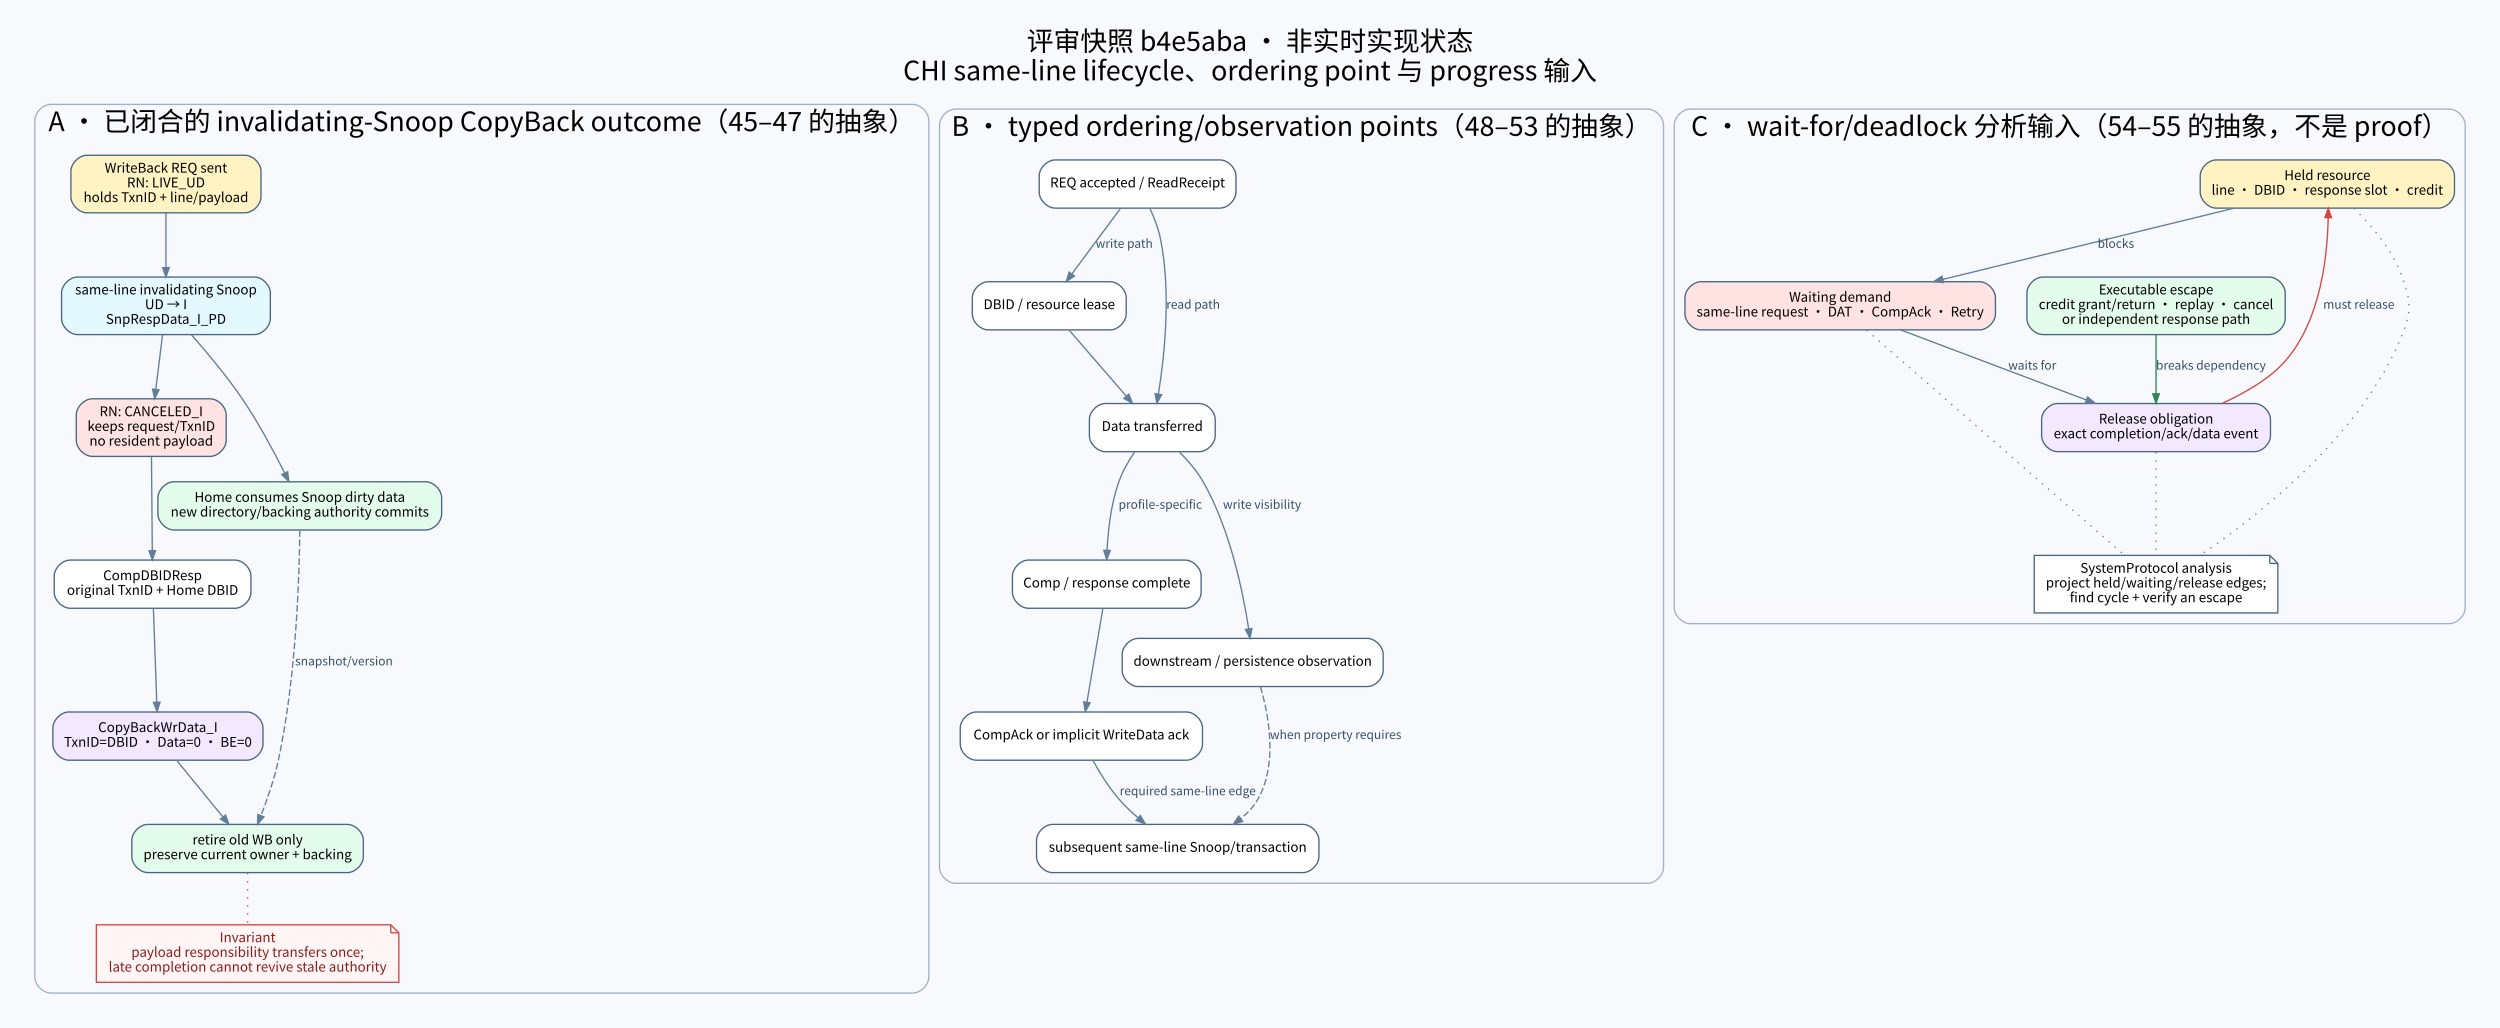
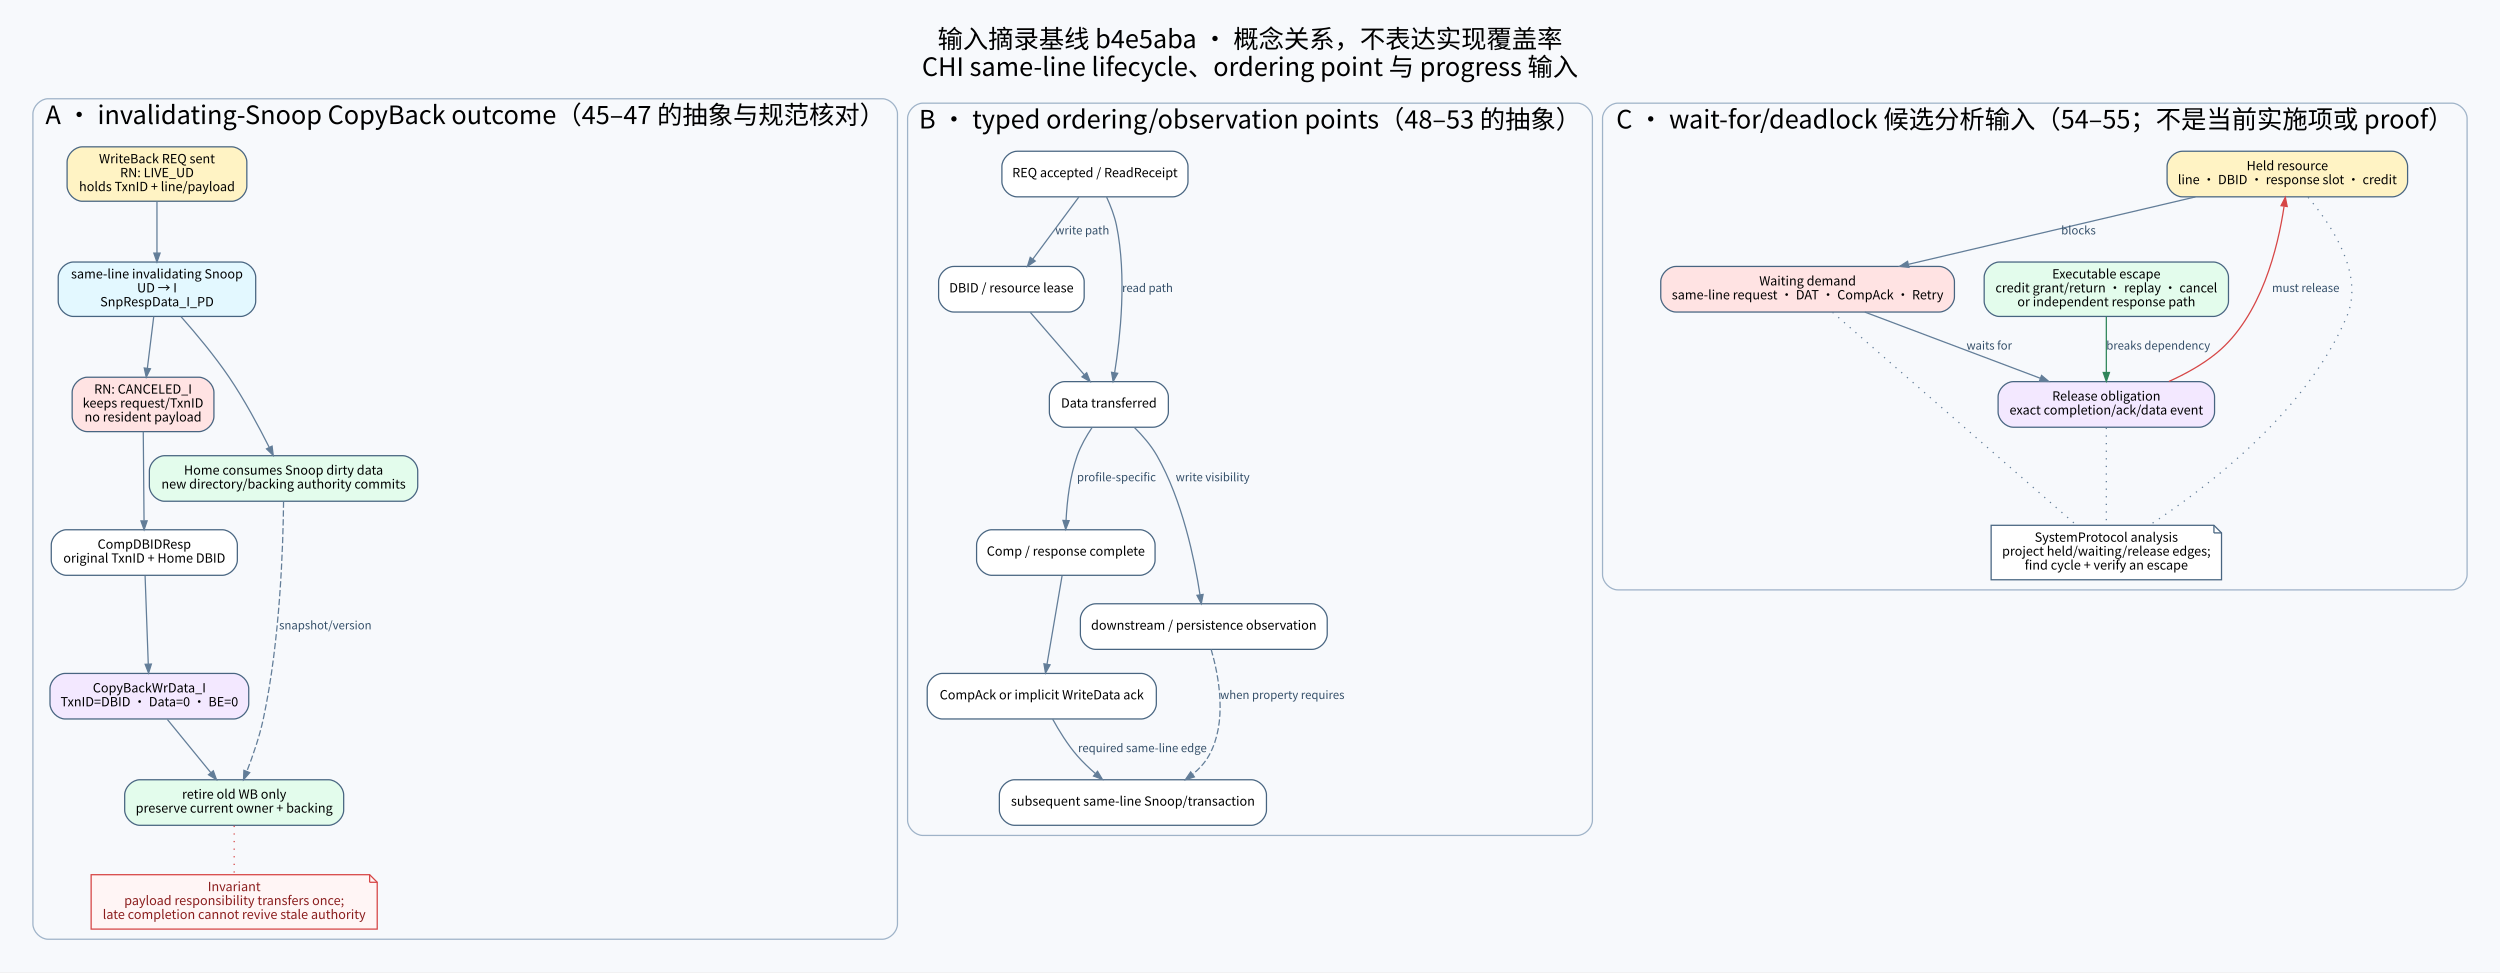
- <svg xmlns="http://www.w3.org/2000/svg" width="1868pt" height="768pt" viewBox="0.00 0.00 1868.00 768.00">
+ <svg xmlns="http://www.w3.org/2000/svg" width="1975pt" height="768pt" viewBox="0.00 0.00 1975.00 768.00">
  <g id="graph0" class="graph" transform="scale(1 1) rotate(0) translate(18 750)">
-     <polygon fill="#f7f9fc" stroke="transparent" points="-18,18 -18,-750 1850,-750 1850,18 -18,18" />
-     <text text-anchor="middle" x="916" y="-712" font-family="Noto Sans CJK SC" font-size="20.00">评审快照 b4e5aba · 非实时实现状态</text>
-     <text text-anchor="middle" x="916" y="-690" font-family="Noto Sans CJK SC" font-size="20.00">CHI same-line lifecycle、ordering point 与 progress 输入</text>
+     <polygon fill="#f7f9fc" stroke="transparent" points="-18,18 -18,-750 1957,-750 1957,18 -18,18" />
+     <text text-anchor="middle" x="969.5" y="-712" font-family="Noto Sans CJK SC" font-size="20.00">输入摘录基线 b4e5aba · 概念关系，不表达实现覆盖率</text>
+     <text text-anchor="middle" x="969.5" y="-690" font-family="Noto Sans CJK SC" font-size="20.00">CHI same-line lifecycle、ordering point 与 progress 输入</text>
    <g id="clust1" class="cluster">
-       <path fill="#f7f9fc" stroke="#9fb3c8" d="M20,-8C20,-8 664,-8 664,-8 670,-8 676,-14 676,-20 676,-20 676,-660 676,-660 676,-666 670,-672 664,-672 664,-672 20,-672 20,-672 14,-672 8,-666 8,-660 8,-660 8,-20 8,-20 8,-14 14,-8 20,-8" />
-       <text text-anchor="middle" x="342" y="-652" font-family="Noto Sans CJK SC" font-size="20.00">A · 已闭合的 invalidating-Snoop CopyBack outcome（45–47 的抽象）</text>
+       <path fill="#f7f9fc" stroke="#9fb3c8" d="M20,-8C20,-8 679,-8 679,-8 685,-8 691,-14 691,-20 691,-20 691,-660 691,-660 691,-666 685,-672 679,-672 679,-672 20,-672 20,-672 14,-672 8,-666 8,-660 8,-660 8,-20 8,-20 8,-14 14,-8 20,-8" />
+       <text text-anchor="middle" x="349.5" y="-652" font-family="Noto Sans CJK SC" font-size="20.00">A · invalidating-Snoop CopyBack outcome（45–47 的抽象与规范核对）</text>
    </g>
    <g id="clust2" class="cluster">
-       <path fill="#f7f9fc" stroke="#9fb3c8" d="M696,-90C696,-90 1213,-90 1213,-90 1219,-90 1225,-96 1225,-102 1225,-102 1225,-656.5 1225,-656.5 1225,-662.5 1219,-668.5 1213,-668.5 1213,-668.5 696,-668.5 696,-668.5 690,-668.5 684,-662.5 684,-656.5 684,-656.5 684,-102 684,-102 684,-96 690,-90 696,-90" />
-       <text text-anchor="middle" x="954.5" y="-648.5" font-family="Noto Sans CJK SC" font-size="20.00">B · typed ordering/observation points（48–53 的抽象）</text>
+       <path fill="#f7f9fc" stroke="#9fb3c8" d="M711,-90C711,-90 1228,-90 1228,-90 1234,-90 1240,-96 1240,-102 1240,-102 1240,-656.5 1240,-656.5 1240,-662.5 1234,-668.5 1228,-668.5 1228,-668.5 711,-668.5 711,-668.5 705,-668.5 699,-662.5 699,-656.5 699,-656.5 699,-102 699,-102 699,-96 705,-90 711,-90" />
+       <text text-anchor="middle" x="969.5" y="-648.5" font-family="Noto Sans CJK SC" font-size="20.00">B · typed ordering/observation points（48–53 的抽象）</text>
    </g>
    <g id="clust3" class="cluster">
-       <path fill="#f7f9fc" stroke="#9fb3c8" d="M1245,-284C1245,-284 1812,-284 1812,-284 1818,-284 1824,-290 1824,-296 1824,-296 1824,-656.5 1824,-656.5 1824,-662.5 1818,-668.5 1812,-668.5 1812,-668.5 1245,-668.5 1245,-668.5 1239,-668.5 1233,-662.5 1233,-656.5 1233,-656.5 1233,-296 1233,-296 1233,-290 1239,-284 1245,-284" />
-       <text text-anchor="middle" x="1528.5" y="-648.5" font-family="Noto Sans CJK SC" font-size="20.00">C · wait-for/deadlock 分析输入（54–55 的抽象，不是 proof）</text>
+       <path fill="#f7f9fc" stroke="#9fb3c8" d="M1260,-284C1260,-284 1919,-284 1919,-284 1925,-284 1931,-290 1931,-296 1931,-296 1931,-656.5 1931,-656.5 1931,-662.5 1925,-668.5 1919,-668.5 1919,-668.5 1260,-668.5 1260,-668.5 1254,-668.5 1248,-662.5 1248,-656.5 1248,-656.5 1248,-296 1248,-296 1248,-290 1254,-284 1260,-284" />
+       <text text-anchor="middle" x="1589.5" y="-648.5" font-family="Noto Sans CJK SC" font-size="20.00">C · wait-for/deadlock 候选分析输入（54–55；不是当前实施项或 proof）</text>
    </g>
    <g id="node1" class="node">
      <path fill="#fff3c4" stroke="#486581" d="M165,-634C165,-634 47,-634 47,-634 41,-634 35,-628 35,-622 35,-622 35,-603 35,-603 35,-597 41,-591 47,-591 47,-591 165,-591 165,-591 171,-591 177,-597 177,-603 177,-603 177,-622 177,-622 177,-628 171,-634 165,-634" />
      <text text-anchor="middle" x="106" y="-621" font-family="Noto Sans CJK SC" font-size="10.00">WriteBack REQ sent</text>
      <text text-anchor="middle" x="106" y="-610" font-family="Noto Sans CJK SC" font-size="10.00">RN: LIVE_UD</text>
      <text text-anchor="middle" x="106" y="-599" font-family="Noto Sans CJK SC" font-size="10.00">holds TxnID + line/payload</text>
    </g>
    <g id="node2" class="node">
      <path fill="#e3f8ff" stroke="#486581" d="M172,-543C172,-543 40,-543 40,-543 34,-543 28,-537 28,-531 28,-531 28,-512 28,-512 28,-506 34,-500 40,-500 40,-500 172,-500 172,-500 178,-500 184,-506 184,-512 184,-512 184,-531 184,-531 184,-537 178,-543 172,-543" />
      <text text-anchor="middle" x="106" y="-530" font-family="Noto Sans CJK SC" font-size="10.00">same-line invalidating Snoop</text>
      <text text-anchor="middle" x="106" y="-519" font-family="Noto Sans CJK SC" font-size="10.00">UD → I</text>
      <text text-anchor="middle" x="106" y="-508" font-family="Noto Sans CJK SC" font-size="10.00">SnpRespData_I_PD</text>
    </g>
    <g id="edge1" class="edge">
      <path fill="none" stroke="#627d98" d="M106,-590.86C106,-578.73 106,-563.24 106,-550.07" />
      <polygon fill="#627d98" stroke="#627d98" points="108.45,-550.03 106,-543.03 103.55,-550.03 108.45,-550.03" />
    </g>
    <g id="node3" class="node">
      <path fill="#ffe3e3" stroke="#486581" d="M139,-452C139,-452 51,-452 51,-452 45,-452 39,-446 39,-440 39,-440 39,-421 39,-421 39,-415 45,-409 51,-409 51,-409 139,-409 139,-409 145,-409 151,-415 151,-421 151,-421 151,-440 151,-440 151,-446 145,-452 139,-452" />
      <text text-anchor="middle" x="95" y="-439" font-family="Noto Sans CJK SC" font-size="10.00">RN: CANCELED_I</text>
      <text text-anchor="middle" x="95" y="-428" font-family="Noto Sans CJK SC" font-size="10.00">keeps request/TxnID</text>
      <text text-anchor="middle" x="95" y="-417" font-family="Noto Sans CJK SC" font-size="10.00">no resident payload</text>
    </g>
    <g id="edge2" class="edge">
      <path fill="none" stroke="#627d98" d="M103.45,-499.86C101.95,-487.73 100.03,-472.24 98.41,-459.07" />
      <polygon fill="#627d98" stroke="#627d98" points="100.83,-458.68 97.54,-452.03 95.96,-459.28 100.83,-458.68" />
    </g>
    <g id="node4" class="node">
      <path fill="#e3fcec" stroke="#486581" d="M300,-390C300,-390 112,-390 112,-390 106,-390 100,-384 100,-378 100,-378 100,-366 100,-366 100,-360 106,-354 112,-354 112,-354 300,-354 300,-354 306,-354 312,-360 312,-366 312,-366 312,-378 312,-378 312,-384 306,-390 300,-390" />
      <text text-anchor="middle" x="206" y="-375" font-family="Noto Sans CJK SC" font-size="10.00">Home consumes Snoop dirty data</text>
      <text text-anchor="middle" x="206" y="-364" font-family="Noto Sans CJK SC" font-size="10.00">new directory/backing authority commits</text>
    </g>
    <g id="edge6" class="edge">
      <path fill="none" stroke="#627d98" d="M125.09,-499.75C136.74,-486.58 151.53,-468.9 163,-452 175.05,-434.25 186.55,-412.8 194.62,-396.73" />
      <polygon fill="#627d98" stroke="#627d98" points="196.94,-397.56 197.86,-390.2 192.55,-395.39 196.94,-397.56" />
    </g>
    <g id="node5" class="node">
      <path fill="#ffffff" stroke="#486581" d="M157.5,-331.5C157.5,-331.5 34.5,-331.5 34.5,-331.5 28.5,-331.5 22.5,-325.5 22.5,-319.5 22.5,-319.5 22.5,-307.5 22.5,-307.5 22.5,-301.5 28.5,-295.5 34.5,-295.5 34.5,-295.5 157.5,-295.5 157.5,-295.5 163.5,-295.5 169.5,-301.5 169.5,-307.5 169.5,-307.5 169.5,-319.5 169.5,-319.5 169.5,-325.5 163.5,-331.5 157.5,-331.5" />
      <text text-anchor="middle" x="96" y="-316.5" font-family="Noto Sans CJK SC" font-size="10.00">CompDBIDResp</text>
      <text text-anchor="middle" x="96" y="-305.5" font-family="Noto Sans CJK SC" font-size="10.00">original TxnID + Home DBID</text>
    </g>
    <g id="edge3" class="edge">
      <path fill="none" stroke="#627d98" d="M95.18,-408.94C95.35,-389.26 95.61,-359.57 95.79,-338.75" />
      <polygon fill="#627d98" stroke="#627d98" points="98.24,-338.53 95.85,-331.51 93.34,-338.49 98.24,-338.53" />
    </g>
    <g id="node7" class="node">
      <path fill="#e3fcec" stroke="#486581" d="M241.5,-134C241.5,-134 92.5,-134 92.5,-134 86.5,-134 80.5,-128 80.5,-122 80.5,-122 80.5,-110 80.5,-110 80.5,-104 86.5,-98 92.5,-98 92.5,-98 241.5,-98 241.5,-98 247.5,-98 253.5,-104 253.5,-110 253.5,-110 253.5,-122 253.5,-122 253.5,-128 247.5,-134 241.5,-134" />
      <text text-anchor="middle" x="167" y="-119" font-family="Noto Sans CJK SC" font-size="10.00">retire old WB only</text>
      <text text-anchor="middle" x="167" y="-108" font-family="Noto Sans CJK SC" font-size="10.00">preserve current owner + backing</text>
    </g>
    <g id="edge7" class="edge">
      <path fill="none" stroke="#627d98" stroke-dasharray="5,2" d="M206.01,-353.84C205.7,-320.39 203.42,-244.29 190,-182 186.99,-168.01 181.77,-152.91 177.07,-140.79" />
      <polygon fill="#627d98" stroke="#627d98" points="179.24,-139.63 174.38,-134.03 174.69,-141.44 179.24,-139.63" />
      <text text-anchor="middle" x="239" y="-252.8" font-family="Noto Sans CJK SC" font-size="9.00" fill="#334e68">snapshot/version</text>
    </g>
    <g id="node6" class="node">
      <path fill="#f3e8ff" stroke="#486581" d="M166.5,-218C166.5,-218 33.5,-218 33.5,-218 27.5,-218 21.5,-212 21.5,-206 21.5,-206 21.5,-194 21.5,-194 21.5,-188 27.5,-182 33.5,-182 33.5,-182 166.5,-182 166.5,-182 172.5,-182 178.5,-188 178.5,-194 178.5,-194 178.5,-206 178.5,-206 178.5,-212 172.5,-218 166.5,-218" />
      <text text-anchor="middle" x="100" y="-203" font-family="Noto Sans CJK SC" font-size="10.00">CopyBackWrData_I</text>
      <text text-anchor="middle" x="100" y="-192" font-family="Noto Sans CJK SC" font-size="10.00">TxnID=DBID · Data=0 · BE=0</text>
    </g>
    <g id="edge4" class="edge">
      <path fill="none" stroke="#627d98" d="M96.62,-295.08C97.3,-276.34 98.37,-246.41 99.13,-225.35" />
      <polygon fill="#627d98" stroke="#627d98" points="101.58,-225.38 99.38,-218.3 96.68,-225.21 101.58,-225.38" />
    </g>
    <g id="edge5" class="edge">
      <path fill="none" stroke="#627d98" d="M114.21,-181.61C124.23,-169.35 137.73,-152.82 148.57,-139.55" />
      <polygon fill="#627d98" stroke="#627d98" points="150.51,-141.05 153.04,-134.08 146.71,-137.95 150.51,-141.05" />
    </g>
    <g id="node8" class="node">
      <polygon fill="#fff5f5" stroke="#d64545" points="274,-59 54,-59 54,-16 280,-16 280,-53 274,-59" />
      <polyline fill="none" stroke="#d64545" points="274,-59 274,-53 " />
      <polyline fill="none" stroke="#d64545" points="280,-53 274,-53 " />
      <text text-anchor="middle" x="167" y="-46" font-family="Noto Sans CJK SC" font-size="10.00" fill="#8a1c1c">Invariant</text>
      <text text-anchor="middle" x="167" y="-35" font-family="Noto Sans CJK SC" font-size="10.00" fill="#8a1c1c">payload responsibility transfers once;</text>
      <text text-anchor="middle" x="167" y="-24" font-family="Noto Sans CJK SC" font-size="10.00" fill="#8a1c1c">late completion cannot revive stale authority</text>
    </g>
    <g id="edge8" class="edge">
      <path fill="none" stroke="#d64545" stroke-dasharray="1,5" d="M167,-97.64C167,-86.18 167,-71.11 167,-59.05" />
    </g>
    <g id="node9" class="node">
-       <path fill="#ffffff" stroke="#486581" d="M893.5,-630.5C893.5,-630.5 770.5,-630.5 770.5,-630.5 764.5,-630.5 758.5,-624.5 758.5,-618.5 758.5,-618.5 758.5,-606.5 758.5,-606.5 758.5,-600.5 764.5,-594.5 770.5,-594.5 770.5,-594.5 893.5,-594.5 893.5,-594.5 899.5,-594.5 905.5,-600.5 905.5,-606.5 905.5,-606.5 905.5,-618.5 905.5,-618.5 905.5,-624.5 899.5,-630.5 893.5,-630.5" />
-       <text text-anchor="middle" x="832" y="-610" font-family="Noto Sans CJK SC" font-size="10.00">REQ accepted / ReadReceipt</text>
+       <path fill="#ffffff" stroke="#486581" d="M908.5,-630.5C908.5,-630.5 785.5,-630.5 785.5,-630.5 779.5,-630.5 773.5,-624.5 773.5,-618.5 773.5,-618.5 773.5,-606.5 773.5,-606.5 773.5,-600.5 779.5,-594.5 785.5,-594.5 785.5,-594.5 908.5,-594.5 908.5,-594.5 914.5,-594.5 920.5,-600.5 920.5,-606.5 920.5,-606.5 920.5,-618.5 920.5,-618.5 920.5,-624.5 914.5,-630.5 908.5,-630.5" />
+       <text text-anchor="middle" x="847" y="-610" font-family="Noto Sans CJK SC" font-size="10.00">REQ accepted / ReadReceipt</text>
    </g>
    <g id="node10" class="node">
-       <path fill="#ffffff" stroke="#486581" d="M811.5,-539.5C811.5,-539.5 720.5,-539.5 720.5,-539.5 714.5,-539.5 708.5,-533.5 708.5,-527.5 708.5,-527.5 708.5,-515.5 708.5,-515.5 708.5,-509.5 714.5,-503.5 720.5,-503.5 720.5,-503.5 811.5,-503.5 811.5,-503.5 817.5,-503.5 823.5,-509.5 823.5,-515.5 823.5,-515.5 823.5,-527.5 823.5,-527.5 823.5,-533.5 817.5,-539.5 811.5,-539.5" />
-       <text text-anchor="middle" x="766" y="-519" font-family="Noto Sans CJK SC" font-size="10.00">DBID / resource lease</text>
+       <path fill="#ffffff" stroke="#486581" d="M826.5,-539.5C826.5,-539.5 735.5,-539.5 735.5,-539.5 729.5,-539.5 723.5,-533.5 723.5,-527.5 723.5,-527.5 723.5,-515.5 723.5,-515.5 723.5,-509.5 729.5,-503.5 735.5,-503.5 735.5,-503.5 826.5,-503.5 826.5,-503.5 832.5,-503.5 838.5,-509.5 838.5,-515.5 838.5,-515.5 838.5,-527.5 838.5,-527.5 838.5,-533.5 832.5,-539.5 826.5,-539.5" />
+       <text text-anchor="middle" x="781" y="-519" font-family="Noto Sans CJK SC" font-size="10.00">DBID / resource lease</text>
    </g>
    <g id="edge10" class="edge">
-       <path fill="none" stroke="#627d98" d="M819.27,-594.34C808.96,-580.43 794.32,-560.69 783,-545.43" />
-       <polygon fill="#627d98" stroke="#627d98" points="784.82,-543.77 778.69,-539.61 780.89,-546.69 784.82,-543.77" />
-       <text text-anchor="middle" x="822" y="-564.8" font-family="Noto Sans CJK SC" font-size="9.00" fill="#334e68">write path</text>
+       <path fill="none" stroke="#627d98" d="M834.27,-594.34C823.96,-580.43 809.32,-560.69 798,-545.43" />
+       <polygon fill="#627d98" stroke="#627d98" points="799.82,-543.77 793.69,-539.61 795.89,-546.69 799.82,-543.77" />
+       <text text-anchor="middle" x="837" y="-564.8" font-family="Noto Sans CJK SC" font-size="9.00" fill="#334e68">write path</text>
    </g>
    <g id="node11" class="node">
-       <path fill="#ffffff" stroke="#486581" d="M878,-448.5C878,-448.5 808,-448.5 808,-448.5 802,-448.5 796,-442.5 796,-436.5 796,-436.5 796,-424.5 796,-424.5 796,-418.5 802,-412.5 808,-412.5 808,-412.5 878,-412.5 878,-412.5 884,-412.5 890,-418.5 890,-424.5 890,-424.5 890,-436.5 890,-436.5 890,-442.5 884,-448.5 878,-448.5" />
-       <text text-anchor="middle" x="843" y="-428" font-family="Noto Sans CJK SC" font-size="10.00">Data transferred</text>
+       <path fill="#ffffff" stroke="#486581" d="M893,-448.5C893,-448.5 823,-448.5 823,-448.5 817,-448.5 811,-442.5 811,-436.5 811,-436.5 811,-424.5 811,-424.5 811,-418.5 817,-412.5 823,-412.5 823,-412.5 893,-412.5 893,-412.5 899,-412.5 905,-418.5 905,-424.5 905,-424.5 905,-436.5 905,-436.5 905,-442.5 899,-448.5 893,-448.5" />
+       <text text-anchor="middle" x="858" y="-428" font-family="Noto Sans CJK SC" font-size="10.00">Data transferred</text>
    </g>
    <g id="edge9" class="edge">
-       <path fill="none" stroke="#627d98" d="M841.21,-594.3C844.33,-587.55 847.43,-579.6 849,-572 857.28,-531.83 852.11,-483.88 847.57,-455.66" />
-       <polygon fill="#627d98" stroke="#627d98" points="849.96,-455.08 846.38,-448.58 845.13,-455.89 849.96,-455.08" />
-       <text text-anchor="middle" x="873.5" y="-519.3" font-family="Noto Sans CJK SC" font-size="9.00" fill="#334e68">read path</text>
+       <path fill="none" stroke="#627d98" d="M856.21,-594.3C859.33,-587.55 862.43,-579.6 864,-572 872.28,-531.83 867.11,-483.88 862.57,-455.66" />
+       <polygon fill="#627d98" stroke="#627d98" points="864.96,-455.08 861.38,-448.58 860.13,-455.89 864.96,-455.08" />
+       <text text-anchor="middle" x="888.5" y="-519.3" font-family="Noto Sans CJK SC" font-size="9.00" fill="#334e68">read path</text>
    </g>
    <g id="edge11" class="edge">
-       <path fill="none" stroke="#627d98" d="M780.85,-503.34C792.99,-489.3 810.26,-469.34 823.51,-454.02" />
-       <polygon fill="#627d98" stroke="#627d98" points="825.47,-455.5 828.2,-448.61 821.77,-452.3 825.47,-455.5" />
+       <path fill="none" stroke="#627d98" d="M795.85,-503.34C807.99,-489.3 825.26,-469.34 838.51,-454.02" />
+       <polygon fill="#627d98" stroke="#627d98" points="840.47,-455.5 843.2,-448.61 836.77,-452.3 840.47,-455.5" />
    </g>
    <g id="node12" class="node">
-       <path fill="#ffffff" stroke="#486581" d="M867.5,-331.5C867.5,-331.5 750.5,-331.5 750.5,-331.5 744.5,-331.5 738.5,-325.5 738.5,-319.5 738.5,-319.5 738.5,-307.5 738.5,-307.5 738.5,-301.5 744.5,-295.5 750.5,-295.5 750.5,-295.5 867.5,-295.5 867.5,-295.5 873.5,-295.5 879.5,-301.5 879.5,-307.5 879.5,-307.5 879.5,-319.5 879.5,-319.5 879.5,-325.5 873.5,-331.5 867.5,-331.5" />
-       <text text-anchor="middle" x="809" y="-311" font-family="Noto Sans CJK SC" font-size="10.00">Comp / response complete</text>
+       <path fill="#ffffff" stroke="#486581" d="M882.5,-331.5C882.5,-331.5 765.5,-331.5 765.5,-331.5 759.5,-331.5 753.5,-325.5 753.5,-319.5 753.5,-319.5 753.5,-307.5 753.5,-307.5 753.5,-301.5 759.5,-295.5 765.5,-295.5 765.5,-295.5 882.5,-295.5 882.5,-295.5 888.5,-295.5 894.5,-301.5 894.5,-307.5 894.5,-307.5 894.5,-319.5 894.5,-319.5 894.5,-325.5 888.5,-331.5 882.5,-331.5" />
+       <text text-anchor="middle" x="824" y="-311" font-family="Noto Sans CJK SC" font-size="10.00">Comp / response complete</text>
    </g>
    <g id="edge12" class="edge">
-       <path fill="none" stroke="#627d98" d="M829.75,-412.28C825.3,-405.66 820.77,-397.8 818,-390 812.15,-373.54 809.94,-353.92 809.18,-338.81" />
-       <polygon fill="#627d98" stroke="#627d98" points="811.62,-338.68 808.91,-331.78 806.73,-338.87 811.62,-338.68" />
-       <text text-anchor="middle" x="849" y="-369.8" font-family="Noto Sans CJK SC" font-size="9.00" fill="#334e68">profile-specific</text>
+       <path fill="none" stroke="#627d98" d="M844.75,-412.28C840.3,-405.66 835.77,-397.8 833,-390 827.15,-373.54 824.94,-353.92 824.18,-338.81" />
+       <polygon fill="#627d98" stroke="#627d98" points="826.62,-338.68 823.91,-331.78 821.73,-338.87 826.62,-338.68" />
+       <text text-anchor="middle" x="864" y="-369.8" font-family="Noto Sans CJK SC" font-size="9.00" fill="#334e68">profile-specific</text>
    </g>
    <g id="node14" class="node">
-       <path fill="#ffffff" stroke="#486581" d="M1003.5,-273C1003.5,-273 832.5,-273 832.5,-273 826.5,-273 820.5,-267 820.5,-261 820.5,-261 820.5,-249 820.5,-249 820.5,-243 826.5,-237 832.5,-237 832.5,-237 1003.5,-237 1003.5,-237 1009.5,-237 1015.5,-243 1015.5,-249 1015.5,-249 1015.5,-261 1015.5,-261 1015.5,-267 1009.5,-273 1003.5,-273" />
-       <text text-anchor="middle" x="918" y="-252.5" font-family="Noto Sans CJK SC" font-size="10.00">downstream / persistence observation</text>
+       <path fill="#ffffff" stroke="#486581" d="M1018.5,-273C1018.5,-273 847.5,-273 847.5,-273 841.5,-273 835.5,-267 835.5,-261 835.5,-261 835.5,-249 835.5,-249 835.5,-243 841.5,-237 847.5,-237 847.5,-237 1018.5,-237 1018.5,-237 1024.5,-237 1030.5,-243 1030.5,-249 1030.5,-249 1030.5,-261 1030.5,-261 1030.5,-267 1024.5,-273 1018.5,-273" />
+       <text text-anchor="middle" x="933" y="-252.5" font-family="Noto Sans CJK SC" font-size="10.00">downstream / persistence observation</text>
    </g>
    <g id="edge14" class="edge">
-       <path fill="none" stroke="#627d98" d="M863.28,-412.19C869.73,-405.79 876.38,-398.1 881,-390 901.06,-354.77 910.73,-308.08 915,-280.13" />
-       <polygon fill="#627d98" stroke="#627d98" points="917.44,-280.39 916.02,-273.11 912.59,-279.69 917.44,-280.39" />
-       <text text-anchor="middle" x="925" y="-369.8" font-family="Noto Sans CJK SC" font-size="9.00" fill="#334e68">write visibility</text>
+       <path fill="none" stroke="#627d98" d="M878.28,-412.19C884.73,-405.79 891.38,-398.1 896,-390 916.06,-354.77 925.73,-308.08 930,-280.13" />
+       <polygon fill="#627d98" stroke="#627d98" points="932.44,-280.39 931.02,-273.11 927.59,-279.69 932.44,-280.39" />
+       <text text-anchor="middle" x="940" y="-369.8" font-family="Noto Sans CJK SC" font-size="9.00" fill="#334e68">write visibility</text>
    </g>
    <g id="node13" class="node">
-       <path fill="#ffffff" stroke="#486581" d="M868.5,-218C868.5,-218 711.5,-218 711.5,-218 705.5,-218 699.5,-212 699.5,-206 699.5,-206 699.5,-194 699.5,-194 699.5,-188 705.5,-182 711.5,-182 711.5,-182 868.5,-182 868.5,-182 874.5,-182 880.5,-188 880.5,-194 880.5,-194 880.5,-206 880.5,-206 880.5,-212 874.5,-218 868.5,-218" />
-       <text text-anchor="middle" x="790" y="-197.5" font-family="Noto Sans CJK SC" font-size="10.00">CompAck or implicit WriteData ack</text>
+       <path fill="#ffffff" stroke="#486581" d="M883.5,-218C883.5,-218 726.5,-218 726.5,-218 720.5,-218 714.5,-212 714.5,-206 714.5,-206 714.5,-194 714.5,-194 714.5,-188 720.5,-182 726.5,-182 726.5,-182 883.5,-182 883.5,-182 889.5,-182 895.5,-188 895.5,-194 895.5,-194 895.5,-206 895.5,-206 895.5,-212 889.5,-218 883.5,-218" />
+       <text text-anchor="middle" x="805" y="-197.5" font-family="Noto Sans CJK SC" font-size="10.00">CompAck or implicit WriteData ack</text>
    </g>
    <g id="edge13" class="edge">
-       <path fill="none" stroke="#627d98" d="M806.03,-295.08C802.84,-276.34 797.74,-246.41 794.15,-225.35" />
-       <polygon fill="#627d98" stroke="#627d98" points="796.54,-224.79 792.95,-218.3 791.71,-225.61 796.54,-224.79" />
+       <path fill="none" stroke="#627d98" d="M821.03,-295.08C817.84,-276.34 812.74,-246.41 809.15,-225.35" />
+       <polygon fill="#627d98" stroke="#627d98" points="811.54,-224.79 807.95,-218.3 806.71,-225.61 811.54,-224.79" />
    </g>
    <g id="node15" class="node">
-       <path fill="#ffffff" stroke="#486581" d="M955.5,-134C955.5,-134 768.5,-134 768.5,-134 762.5,-134 756.5,-128 756.5,-122 756.5,-122 756.5,-110 756.5,-110 756.5,-104 762.5,-98 768.5,-98 768.5,-98 955.5,-98 955.5,-98 961.5,-98 967.5,-104 967.5,-110 967.5,-110 967.5,-122 967.5,-122 967.5,-128 961.5,-134 955.5,-134" />
-       <text text-anchor="middle" x="862" y="-113.5" font-family="Noto Sans CJK SC" font-size="10.00">subsequent same-line Snoop/transaction</text>
+       <path fill="#ffffff" stroke="#486581" d="M970.5,-134C970.5,-134 783.5,-134 783.5,-134 777.5,-134 771.5,-128 771.5,-122 771.5,-122 771.5,-110 771.5,-110 771.5,-104 777.5,-98 783.5,-98 783.5,-98 970.5,-98 970.5,-98 976.5,-98 982.5,-104 982.5,-110 982.5,-110 982.5,-122 982.5,-122 982.5,-128 976.5,-134 970.5,-134" />
+       <text text-anchor="middle" x="877" y="-113.5" font-family="Noto Sans CJK SC" font-size="10.00">subsequent same-line Snoop/transaction</text>
    </g>
    <g id="edge15" class="edge">
-       <path fill="none" stroke="#627d98" d="M798.59,-181.9C803.58,-172.81 810.39,-161.75 818,-153 822.28,-148.08 827.28,-143.3 832.35,-138.91" />
-       <polygon fill="#627d98" stroke="#627d98" points="834.04,-140.69 837.85,-134.33 830.9,-136.93 834.04,-140.69" />
-       <text text-anchor="middle" x="869.5" y="-155.8" font-family="Noto Sans CJK SC" font-size="9.00" fill="#334e68">required same-line edge</text>
+       <path fill="none" stroke="#627d98" d="M813.59,-181.9C818.58,-172.81 825.39,-161.75 833,-153 837.28,-148.08 842.28,-143.3 847.35,-138.91" />
+       <polygon fill="#627d98" stroke="#627d98" points="849.04,-140.69 852.85,-134.33 845.9,-136.93 849.04,-140.69" />
+       <text text-anchor="middle" x="884.5" y="-155.8" font-family="Noto Sans CJK SC" font-size="9.00" fill="#334e68">required same-line edge</text>
    </g>
    <g id="edge16" class="edge">
-       <path fill="none" stroke="#627d98" stroke-dasharray="5,2" d="M923.81,-237C929.95,-215.83 936.87,-179.27 922,-153 918.79,-147.33 914.3,-142.46 909.19,-138.3" />
-       <polygon fill="#627d98" stroke="#627d98" points="910.53,-136.24 903.45,-134.06 907.62,-140.19 910.53,-136.24" />
-       <text text-anchor="middle" x="980" y="-197.8" font-family="Noto Sans CJK SC" font-size="9.00" fill="#334e68">when property requires</text>
+       <path fill="none" stroke="#627d98" stroke-dasharray="5,2" d="M938.81,-237C944.95,-215.83 951.87,-179.27 937,-153 933.79,-147.33 929.3,-142.46 924.19,-138.3" />
+       <polygon fill="#627d98" stroke="#627d98" points="925.53,-136.24 918.45,-134.06 922.62,-140.19 925.53,-136.24" />
+       <text text-anchor="middle" x="995" y="-197.8" font-family="Noto Sans CJK SC" font-size="9.00" fill="#334e68">when property requires</text>
    </g>
    <g id="node16" class="node">
-       <path fill="#fff3c4" stroke="#486581" d="M1804,-630.5C1804,-630.5 1638,-630.5 1638,-630.5 1632,-630.5 1626,-624.5 1626,-618.5 1626,-618.5 1626,-606.5 1626,-606.5 1626,-600.5 1632,-594.5 1638,-594.5 1638,-594.5 1804,-594.5 1804,-594.5 1810,-594.5 1816,-600.5 1816,-606.5 1816,-606.5 1816,-618.5 1816,-618.5 1816,-624.5 1810,-630.5 1804,-630.5" />
-       <text text-anchor="middle" x="1721" y="-615.5" font-family="Noto Sans CJK SC" font-size="10.00">Held resource</text>
-       <text text-anchor="middle" x="1721" y="-604.5" font-family="Noto Sans CJK SC" font-size="10.00">line · DBID · response slot · credit</text>
+       <path fill="#fff3c4" stroke="#486581" d="M1872,-630.5C1872,-630.5 1706,-630.5 1706,-630.5 1700,-630.5 1694,-624.5 1694,-618.5 1694,-618.5 1694,-606.5 1694,-606.5 1694,-600.5 1700,-594.5 1706,-594.5 1706,-594.5 1872,-594.5 1872,-594.5 1878,-594.5 1884,-600.5 1884,-606.5 1884,-606.5 1884,-618.5 1884,-618.5 1884,-624.5 1878,-630.5 1872,-630.5" />
+       <text text-anchor="middle" x="1789" y="-615.5" font-family="Noto Sans CJK SC" font-size="10.00">Held resource</text>
+       <text text-anchor="middle" x="1789" y="-604.5" font-family="Noto Sans CJK SC" font-size="10.00">line · DBID · response slot · credit</text>
    </g>
    <g id="node17" class="node">
-       <path fill="#ffe3e3" stroke="#486581" d="M1461,-539.5C1461,-539.5 1253,-539.5 1253,-539.5 1247,-539.5 1241,-533.5 1241,-527.5 1241,-527.5 1241,-515.5 1241,-515.5 1241,-509.5 1247,-503.5 1253,-503.5 1253,-503.5 1461,-503.5 1461,-503.5 1467,-503.5 1473,-509.5 1473,-515.5 1473,-515.5 1473,-527.5 1473,-527.5 1473,-533.5 1467,-539.5 1461,-539.5" />
-       <text text-anchor="middle" x="1357" y="-524.5" font-family="Noto Sans CJK SC" font-size="10.00">Waiting demand</text>
-       <text text-anchor="middle" x="1357" y="-513.5" font-family="Noto Sans CJK SC" font-size="10.00">same-line request · DAT · CompAck · Retry</text>
+       <path fill="#ffe3e3" stroke="#486581" d="M1514,-539.5C1514,-539.5 1306,-539.5 1306,-539.5 1300,-539.5 1294,-533.5 1294,-527.5 1294,-527.5 1294,-515.5 1294,-515.5 1294,-509.5 1300,-503.5 1306,-503.5 1306,-503.5 1514,-503.5 1514,-503.5 1520,-503.5 1526,-509.5 1526,-515.5 1526,-515.5 1526,-527.5 1526,-527.5 1526,-533.5 1520,-539.5 1514,-539.5" />
+       <text text-anchor="middle" x="1410" y="-524.5" font-family="Noto Sans CJK SC" font-size="10.00">Waiting demand</text>
+       <text text-anchor="middle" x="1410" y="-513.5" font-family="Noto Sans CJK SC" font-size="10.00">same-line request · DAT · CompAck · Retry</text>
    </g>
    <g id="edge17" class="edge">
-       <path fill="none" stroke="#627d98" d="M1651.25,-594.45C1589.01,-579.23 1498.03,-556.98 1433.74,-541.26" />
-       <polygon fill="#627d98" stroke="#627d98" points="1434.21,-538.86 1426.83,-539.57 1433.04,-543.62 1434.21,-538.86" />
-       <text text-anchor="middle" x="1563" y="-564.8" font-family="Noto Sans CJK SC" font-size="9.00" fill="#334e68">blocks</text>
+       <path fill="none" stroke="#627d98" d="M1716.37,-594.45C1651.57,-579.23 1556.84,-556.98 1489.91,-541.26" />
+       <polygon fill="#627d98" stroke="#627d98" points="1490.08,-538.79 1482.7,-539.57 1488.96,-543.56 1490.08,-538.79" />
+       <text text-anchor="middle" x="1624" y="-564.8" font-family="Noto Sans CJK SC" font-size="9.00" fill="#334e68">blocks</text>
    </g>
    <g id="node20" class="node">
-       <polygon fill="#ffffff" stroke="#486581" points="1678,-335 1502,-335 1502,-292 1684,-292 1684,-329 1678,-335" />
-       <polyline fill="none" stroke="#486581" points="1678,-335 1678,-329 " />
-       <polyline fill="none" stroke="#486581" points="1684,-329 1678,-329 " />
-       <text text-anchor="middle" x="1593" y="-322" font-family="Noto Sans CJK SC" font-size="10.00">SystemProtocol analysis</text>
-       <text text-anchor="middle" x="1593" y="-311" font-family="Noto Sans CJK SC" font-size="10.00">project held/waiting/release edges;</text>
-       <text text-anchor="middle" x="1593" y="-300" font-family="Noto Sans CJK SC" font-size="10.00">find cycle + verify an escape</text>
+       <polygon fill="#ffffff" stroke="#486581" points="1731,-335 1555,-335 1555,-292 1737,-292 1737,-329 1731,-335" />
+       <polyline fill="none" stroke="#486581" points="1731,-335 1731,-329 " />
+       <polyline fill="none" stroke="#486581" points="1737,-329 1731,-329 " />
+       <text text-anchor="middle" x="1646" y="-322" font-family="Noto Sans CJK SC" font-size="10.00">SystemProtocol analysis</text>
+       <text text-anchor="middle" x="1646" y="-311" font-family="Noto Sans CJK SC" font-size="10.00">project held/waiting/release edges;</text>
+       <text text-anchor="middle" x="1646" y="-300" font-family="Noto Sans CJK SC" font-size="10.00">find cycle + verify an escape</text>
    </g>
    <g id="edge21" class="edge">
-       <path fill="none" stroke="#627d98" stroke-dasharray="1,5" d="M1740.9,-594.26C1753.93,-581.58 1769.83,-563.11 1777,-543 1783.42,-525 1784.11,-517.74 1777,-500 1747.03,-425.27 1670.16,-364.99 1625.84,-335.05" />
+       <path fill="none" stroke="#627d98" stroke-dasharray="1,5" d="M1805.38,-594.12C1823.98,-572.19 1850.01,-533.31 1836,-500 1804.36,-424.78 1725.65,-364.9 1680.08,-335.1" />
    </g>
    <g id="node18" class="node">
-       <path fill="#f3e8ff" stroke="#486581" d="M1666.5,-448.5C1666.5,-448.5 1519.5,-448.5 1519.5,-448.5 1513.5,-448.5 1507.5,-442.5 1507.5,-436.5 1507.5,-436.5 1507.5,-424.5 1507.5,-424.5 1507.5,-418.5 1513.5,-412.5 1519.5,-412.5 1519.5,-412.5 1666.5,-412.5 1666.5,-412.5 1672.5,-412.5 1678.5,-418.5 1678.5,-424.5 1678.5,-424.5 1678.5,-436.5 1678.5,-436.5 1678.5,-442.5 1672.5,-448.5 1666.5,-448.5" />
-       <text text-anchor="middle" x="1593" y="-433.5" font-family="Noto Sans CJK SC" font-size="10.00">Release obligation</text>
-       <text text-anchor="middle" x="1593" y="-422.5" font-family="Noto Sans CJK SC" font-size="10.00">exact completion/ack/data event</text>
+       <path fill="#f3e8ff" stroke="#486581" d="M1719.5,-448.5C1719.5,-448.5 1572.5,-448.5 1572.5,-448.5 1566.5,-448.5 1560.5,-442.5 1560.5,-436.5 1560.5,-436.5 1560.5,-424.5 1560.5,-424.5 1560.5,-418.5 1566.5,-412.5 1572.5,-412.5 1572.5,-412.5 1719.5,-412.5 1719.5,-412.5 1725.5,-412.5 1731.5,-418.5 1731.5,-424.5 1731.5,-424.5 1731.5,-436.5 1731.5,-436.5 1731.5,-442.5 1725.5,-448.5 1719.5,-448.5" />
+       <text text-anchor="middle" x="1646" y="-433.5" font-family="Noto Sans CJK SC" font-size="10.00">Release obligation</text>
+       <text text-anchor="middle" x="1646" y="-422.5" font-family="Noto Sans CJK SC" font-size="10.00">exact completion/ack/data event</text>
    </g>
    <g id="edge18" class="edge">
-       <path fill="none" stroke="#627d98" d="M1402.22,-503.45C1441.78,-488.53 1499.24,-466.86 1540.75,-451.2" />
-       <polygon fill="#627d98" stroke="#627d98" points="1541.84,-453.41 1547.53,-448.65 1540.11,-448.83 1541.84,-453.41" />
-       <text text-anchor="middle" x="1500.5" y="-473.8" font-family="Noto Sans CJK SC" font-size="9.00" fill="#334e68">waits for</text>
+       <path fill="none" stroke="#627d98" d="M1455.22,-503.45C1494.78,-488.53 1552.24,-466.86 1593.75,-451.2" />
+       <polygon fill="#627d98" stroke="#627d98" points="1594.84,-453.41 1600.53,-448.65 1593.11,-448.83 1594.84,-453.41" />
+       <text text-anchor="middle" x="1553.5" y="-473.8" font-family="Noto Sans CJK SC" font-size="9.00" fill="#334e68">waits for</text>
    </g>
    <g id="edge22" class="edge">
-       <path fill="none" stroke="#627d98" stroke-dasharray="1,5" d="M1376.72,-503.29C1419.92,-465.58 1522.8,-375.78 1569.37,-335.13" />
+       <path fill="none" stroke="#627d98" stroke-dasharray="1,5" d="M1429.72,-503.29C1472.92,-465.58 1575.8,-375.78 1622.37,-335.13" />
    </g>
    <g id="edge19" class="edge">
-       <path fill="none" stroke="#d64545" d="M1642.53,-448.68C1655.51,-454.55 1668.95,-461.97 1680,-471 1714.61,-499.28 1721.01,-555.03 1721.63,-587.15" />
-       <polygon fill="#d64545" stroke="#d64545" points="1719.19,-587.41 1721.68,-594.39 1724.09,-587.37 1719.19,-587.41" />
-       <text text-anchor="middle" x="1744.5" y="-519.3" font-family="Noto Sans CJK SC" font-size="9.00" fill="#334e68">must release</text>
+       <path fill="none" stroke="#d64545" d="M1695.53,-448.68C1708.51,-454.55 1721.95,-461.97 1733,-471 1768.58,-500.07 1781.68,-555.04 1786.41,-586.92" />
+       <polygon fill="#d64545" stroke="#d64545" points="1784.02,-587.52 1787.4,-594.12 1788.88,-586.85 1784.02,-587.52" />
+       <text text-anchor="middle" x="1803.5" y="-519.3" font-family="Noto Sans CJK SC" font-size="9.00" fill="#334e68">must release</text>
    </g>
    <g id="edge23" class="edge">
-       <path fill="none" stroke="#627d98" stroke-dasharray="1,5" d="M1593,-412.03C1593,-391.42 1593,-357.19 1593,-335.25" />
+       <path fill="none" stroke="#627d98" stroke-dasharray="1,5" d="M1646,-412.03C1646,-391.42 1646,-357.19 1646,-335.25" />
    </g>
    <g id="node19" class="node">
-       <path fill="#e3fcec" stroke="#486581" d="M1677.5,-543C1677.5,-543 1508.5,-543 1508.5,-543 1502.5,-543 1496.5,-537 1496.5,-531 1496.5,-531 1496.5,-512 1496.5,-512 1496.5,-506 1502.5,-500 1508.5,-500 1508.5,-500 1677.5,-500 1677.5,-500 1683.5,-500 1689.5,-506 1689.5,-512 1689.5,-512 1689.5,-531 1689.5,-531 1689.5,-537 1683.5,-543 1677.5,-543" />
-       <text text-anchor="middle" x="1593" y="-530" font-family="Noto Sans CJK SC" font-size="10.00">Executable escape</text>
-       <text text-anchor="middle" x="1593" y="-519" font-family="Noto Sans CJK SC" font-size="10.00">credit grant/return · replay · cancel</text>
-       <text text-anchor="middle" x="1593" y="-508" font-family="Noto Sans CJK SC" font-size="10.00">or independent response path</text>
+       <path fill="#e3fcec" stroke="#486581" d="M1730.5,-543C1730.5,-543 1561.5,-543 1561.5,-543 1555.5,-543 1549.5,-537 1549.5,-531 1549.5,-531 1549.5,-512 1549.5,-512 1549.5,-506 1555.5,-500 1561.5,-500 1561.5,-500 1730.5,-500 1730.5,-500 1736.5,-500 1742.5,-506 1742.5,-512 1742.5,-512 1742.5,-531 1742.5,-531 1742.5,-537 1736.5,-543 1730.5,-543" />
+       <text text-anchor="middle" x="1646" y="-530" font-family="Noto Sans CJK SC" font-size="10.00">Executable escape</text>
+       <text text-anchor="middle" x="1646" y="-519" font-family="Noto Sans CJK SC" font-size="10.00">credit grant/return · replay · cancel</text>
+       <text text-anchor="middle" x="1646" y="-508" font-family="Noto Sans CJK SC" font-size="10.00">or independent response path</text>
    </g>
    <g id="edge20" class="edge">
-       <path fill="none" stroke="#2f855a" d="M1593,-499.86C1593,-486.77 1593,-469.78 1593,-456.01" />
-       <polygon fill="#2f855a" stroke="#2f855a" points="1595.45,-455.74 1593,-448.74 1590.55,-455.74 1595.45,-455.74" />
-       <text text-anchor="middle" x="1634" y="-473.8" font-family="Noto Sans CJK SC" font-size="9.00" fill="#334e68">breaks dependency</text>
+       <path fill="none" stroke="#2f855a" d="M1646,-499.86C1646,-486.77 1646,-469.78 1646,-456.01" />
+       <polygon fill="#2f855a" stroke="#2f855a" points="1648.45,-455.74 1646,-448.74 1643.55,-455.74 1648.45,-455.74" />
+       <text text-anchor="middle" x="1687" y="-473.8" font-family="Noto Sans CJK SC" font-size="9.00" fill="#334e68">breaks dependency</text>
    </g>
  </g>
</svg>
